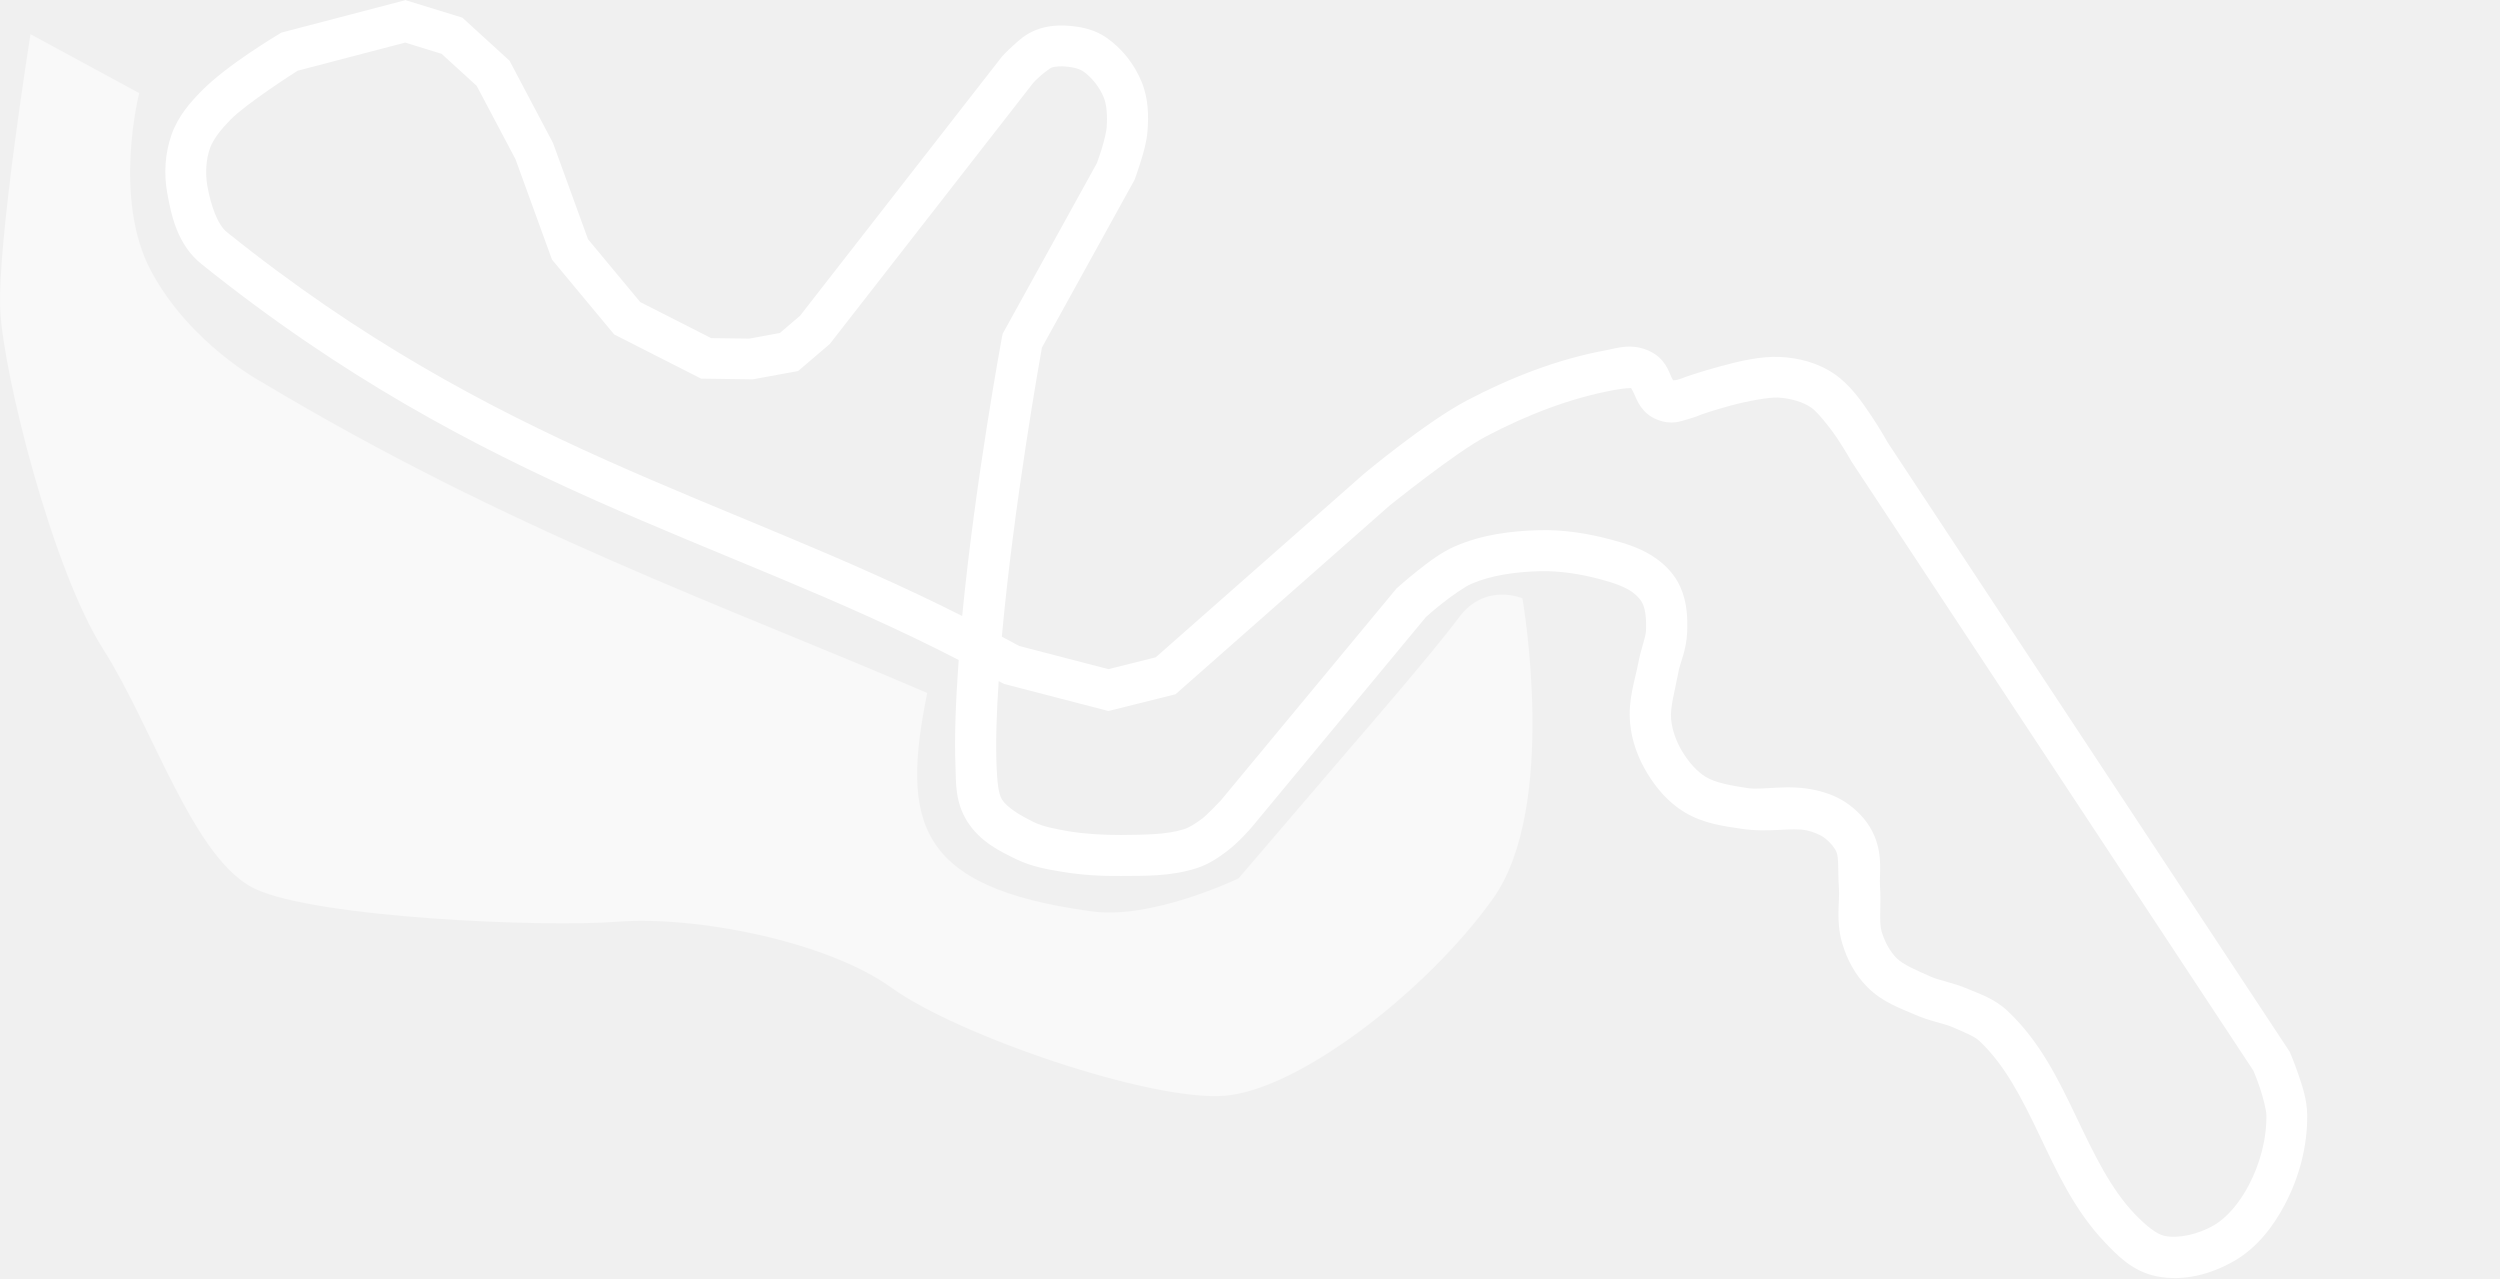
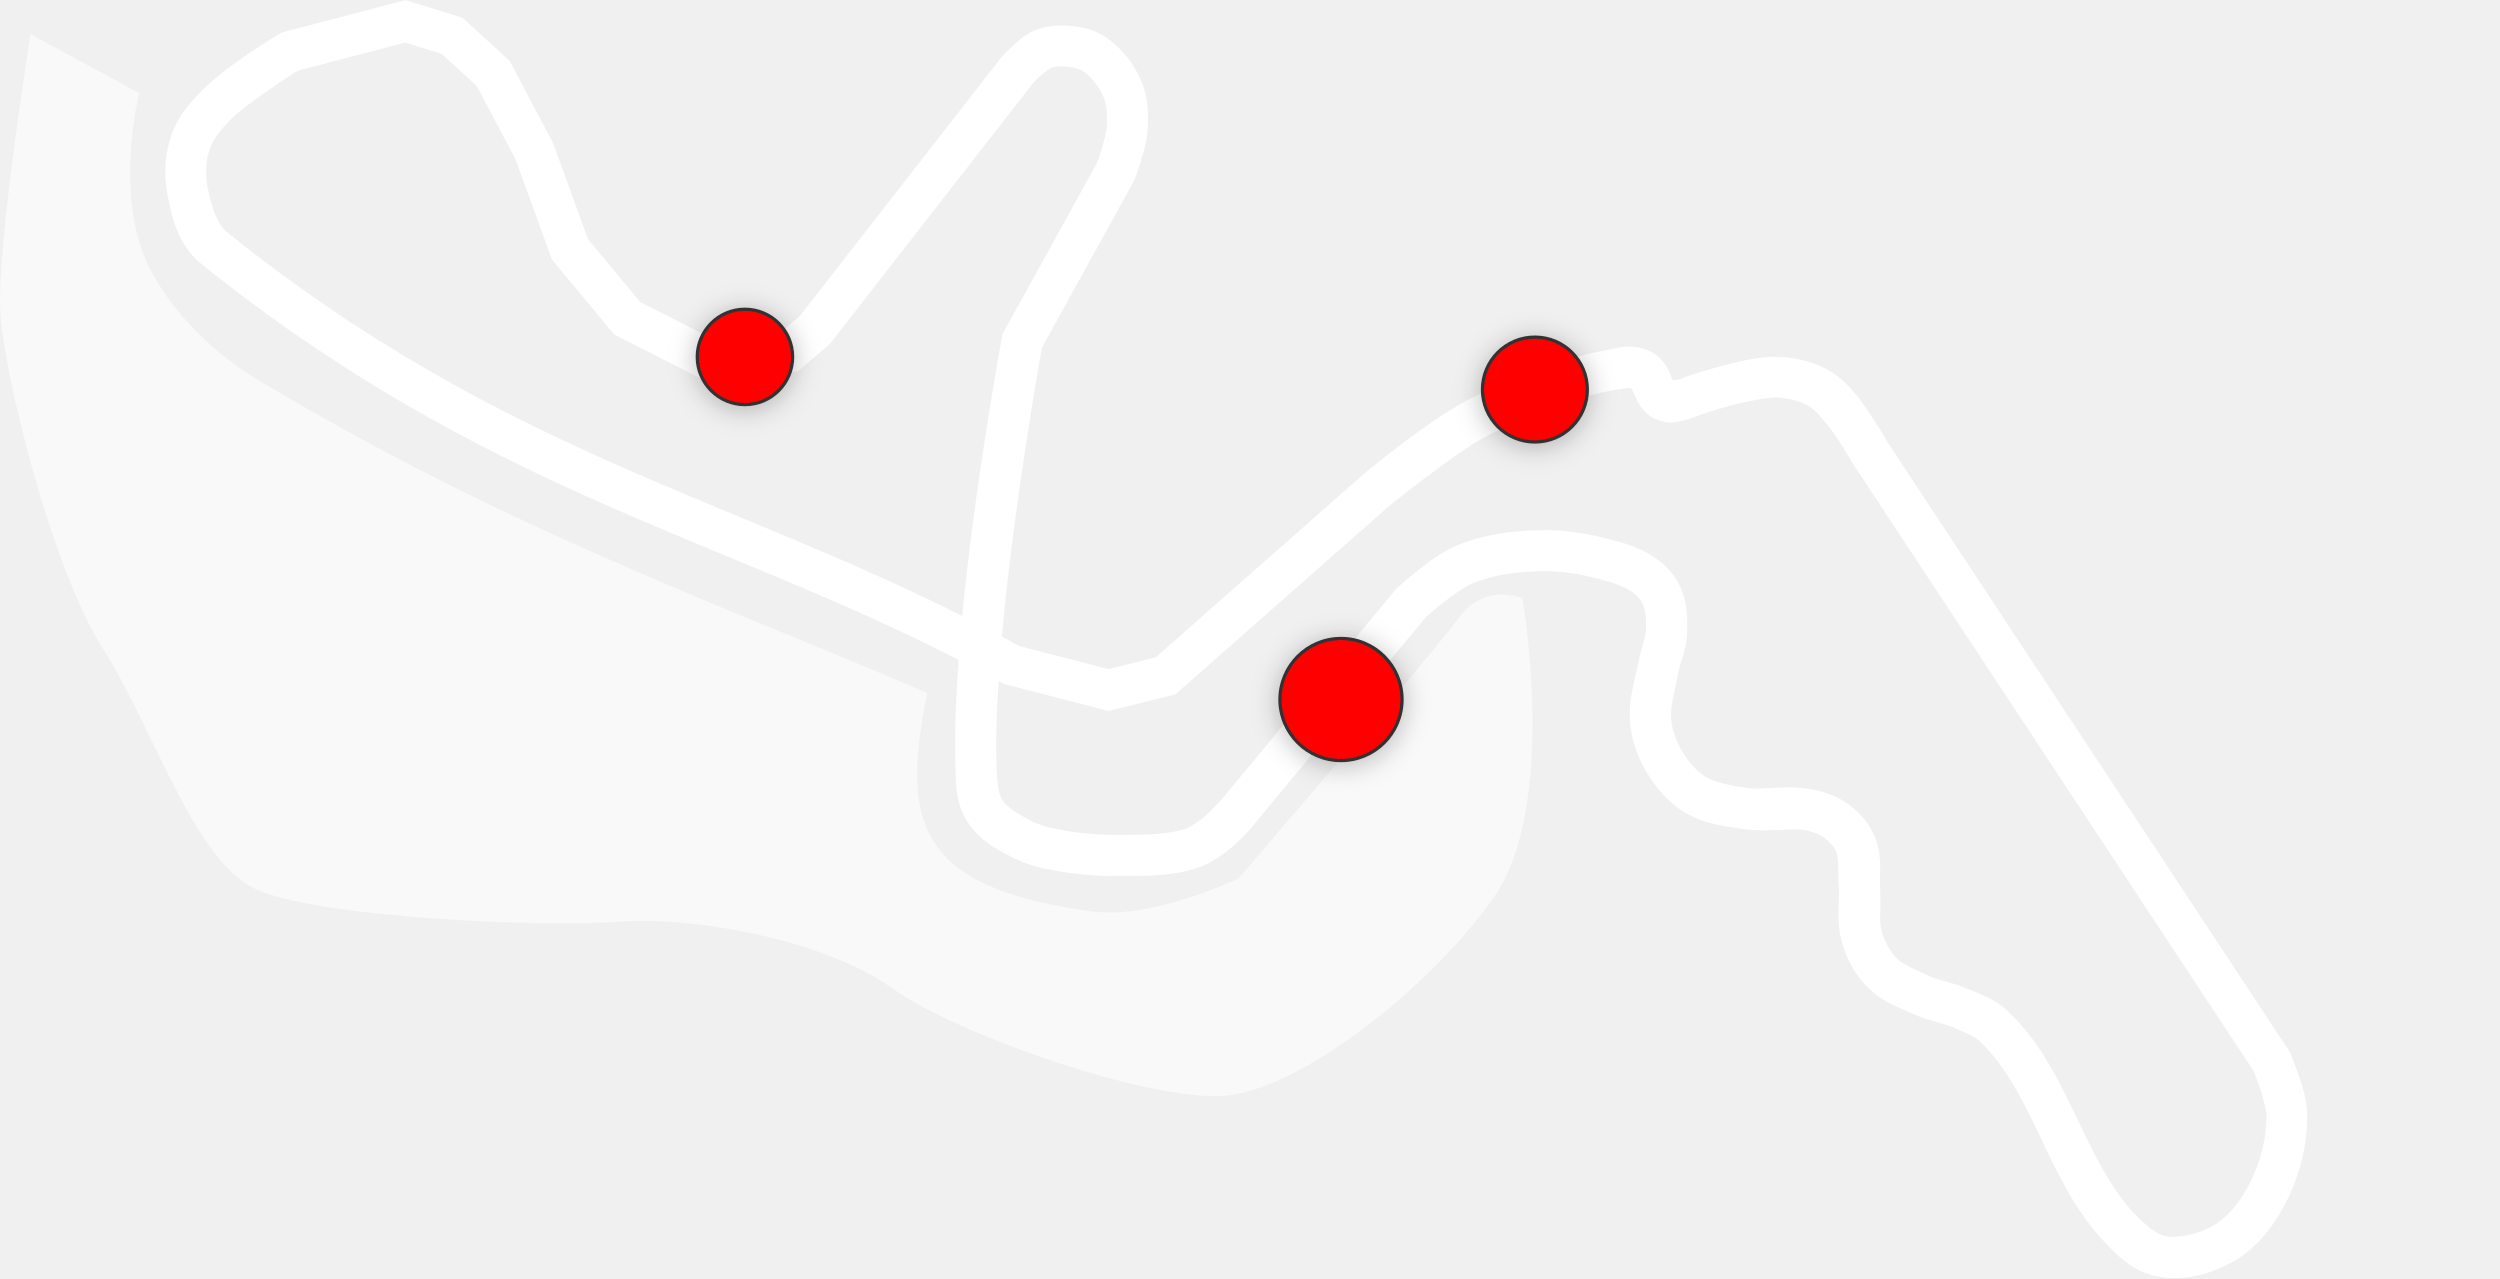
<svg xmlns="http://www.w3.org/2000/svg" width="100%" height="100%" viewBox="0 0 404.296 206.689" version="1.1" id="svg5" xml:space="preserve">
  <defs id="defs2" />
  <g id="layer1" transform="translate(99.03273,-61.18408)">
    <g id="g78" transform="matrix(0.2645833,0,0,0.2645833,-25.69962,20.31819)" style="fill:none">
      <g id="base-map" style="fill:none">
        <path d="m 224.24,264.72 -26.418,6.914 -0.551,0.352 c 0,0 -10.871,6.422 -16.348,12.016 -2.301,2.348 -4.887,5.223 -6.289,9.148 -1.438,4.031 -1.672,8.367 -0.938,12.438 0.852,4.746 2.152,10.934 7.227,15.012 59.73,47.961 109.75,57.758 160.32,83.832 -0.605,8.277 -0.953,16.234 -0.672,22.844 0.102,2.988 -0.102,7.234 2.457,11.301 2.75,4.379 7.07,6.414 10.383,8.027 3.352,1.633 6.711,2.16 9.594,2.648 4.207,0.711 8.445,0.957 12.605,0.906 4.785,-0.051 10.277,0.152 15.859,-1.605 2.711,-0.852 4.793,-2.316 6.516,-3.606 2.586,-1.93 5.168,-4.977 5.168,-4.977 l 0.051,-0.051 36.949,-44.578 c 0.152,-0.152 1.531,-1.379 3.527,-2.961 2.109,-1.672 4.863,-3.543 6.066,-4.062 4.258,-1.832 9.344,-2.539 14.496,-2.68 4.227,-0.102 8.641,0.578 12.949,1.742 2.734,0.742 5.129,1.566 6.715,2.727 0.992,0.727 1.805,1.676 2.141,2.438 0.594,1.316 0.789,3.375 0.695,5.668 -0.051,1.445 -1.059,3.715 -1.672,7.023 -0.621,3.356 -2.176,7.562 -1.691,12.629 0.352,3.812 1.715,7.379 3.582,10.48 1.863,3.082 4.383,6.16 7.883,8.289 4.125,2.5 8.5,2.984 12.035,3.523 5.926,0.906 10.695,-0.352 13.891,0.352 1.512,0.352 2.887,0.922 3.805,1.621 1.176,0.898 2.117,2.055 2.5,2.996 0.516,1.281 0.25,3.934 0.504,7.648 0.203,2.781 -0.699,6.852 0.695,11.621 0.984,3.356 2.699,6.68 5.391,9.352 3.231,3.211 7.055,4.465 9.863,5.707 3.305,1.465 6.184,1.879 8.066,2.691 2.629,1.137 4.699,1.98 5.715,2.934 5.391,5.047 8.992,12.16 12.68,19.875 3.684,7.719 7.438,16.012 13.922,22.789 2.481,2.59 5.734,6.09 10.828,7.141 5.891,1.211 11.73,-0.504 16.402,-3.16 4.988,-2.852 8.395,-7.41 10.777,-11.906 3.078,-5.809 4.902,-12.504 4.785,-19.234 -0.051,-3.066 -1.008,-5.918 -1.859,-8.41 -0.852,-2.492 -1.699,-4.465 -1.699,-4.465 l -0.152,-0.352 -85.336,-129.34 0.203,0.301 c 0,0 -1.426,-2.59 -3.43,-5.586 -2.004,-2.996 -4.367,-6.418 -7.644,-8.723 -3.562,-2.5 -7.727,-3.543 -11.656,-3.723 -4.18,-0.203 -8.75,0.922 -12.664,1.977 -3.914,1.055 -7.031,2.141 -7.031,2.141 l -0.305,0.102 c 0,0 -0.82,0.352 -1.793,0.621 -0.301,0.102 -0.578,0.051 -0.855,0.102 -0.102,-0.152 -0.152,-0.25 -0.352,-0.645 -0.594,-1.324 -1.402,-3.953 -4.488,-5.465 -3.906,-1.914 -7.285,-0.625 -9.129,-0.301 -10.461,1.895 -20.434,5.828 -29.629,10.645 -8.742,4.586 -21.941,15.633 -21.941,15.633 l -0.051,0.051 -43.938,38.719 -10.02,2.508 -18.871,-4.898 c -1.234,-0.684 -2.465,-1.309 -3.691,-1.977 2.562,-28.234 8.227,-59.75 8.488,-61.203 l 19.613,-35.512 0.102,-0.301 c 0,0 0.574,-1.547 1.18,-3.492 0.598,-1.945 1.273,-4.172 1.449,-6.488 0.25,-3.152 0.25,-6.84 -1.258,-10.5 -1.523,-3.684 -4.07,-6.957 -7.391,-9.281 -2.363,-1.652 -4.906,-2.207 -7.109,-2.457 -2.363,-0.25 -5.148,-0.301 -7.992,0.863 -2.207,0.902 -3.512,2.172 -4.719,3.269 -1.215,1.098 -2.125,2.074 -2.125,2.074 l -0.152,0.152 -42.812,54.949 -4.266,3.641 -6.465,1.188 -8.074,-0.102 -15.012,-7.629 -11.059,-13.305 -7.418,-20.391 -9.195,-17.402 -9.98,-9.109 -11.949,-3.68 z m -0.203,9.008 7.734,2.383 7.43,6.781 8.219,15.539 7.723,21.25 13.168,15.84 18.398,9.352 10.934,0.152 9.598,-1.758 6.707,-5.723 43.07,-55.281 c 0.051,-0.102 0.648,-0.695 1.523,-1.48 0.922,-0.836 2.277,-1.715 2.18,-1.672 0.801,-0.352 2.203,-0.453 3.742,-0.25 1.371,0.152 2.535,0.539 3.113,0.945 1.828,1.281 3.473,3.356 4.348,5.481 0.672,1.629 0.828,3.996 0.629,6.539 -0.051,0.711 -0.562,2.887 -1.09,4.586 -0.504,1.559 -0.863,2.586 -0.938,2.785 l -19.965,36.152 -0.152,0.691 c 0,0 -5.637,30.258 -8.43,59.082 -50.523,-25.488 -98.555,-35.402 -155.67,-81.27 -1.953,-1.566 -3.371,-5.582 -4.125,-9.785 -0.453,-2.648 -0.301,-5.594 0.574,-8 0.672,-1.875 2.301,-3.941 4.316,-5.996 3.356,-3.426 13.387,-9.848 14.211,-10.375 l 22.723,-5.945 z m 259.54,73.152 c 0.102,0.203 0.352,0.535 0.641,1.211 0.629,1.395 1.605,4.168 4.871,5.457 3.066,1.215 4.941,0.352 6.566,-0.102 1.621,-0.453 2.91,-1.023 2.91,-1.023 l -0.301,0.102 c 0,0 2.84,-0.992 6.418,-1.953 3.582,-0.961 8.047,-1.785 10.016,-1.691 2.609,0.152 5.285,0.902 7.078,2.168 1.129,0.789 3.652,3.793 5.43,6.449 1.773,2.656 3.039,4.941 3.039,4.941 l 0.203,0.305 84.871,128.63 c 0.102,0.25 0.672,1.57 1.352,3.562 0.734,2.156 1.387,4.926 1.395,5.754 0.102,5.039 -1.34,10.434 -3.777,15.027 -1.879,3.547 -4.508,6.777 -7.422,8.438 -3.231,1.844 -7.34,2.816 -10.363,2.195 -1.699,-0.352 -3.996,-2.227 -6.309,-4.641 -5.152,-5.391 -8.645,-12.75 -12.363,-20.531 -3.719,-7.777 -7.68,-16 -14.57,-22.465 -2.832,-2.648 -6,-3.613 -8.203,-4.566 -3.301,-1.426 -6.144,-1.84 -7.996,-2.66 -3.184,-1.41 -5.848,-2.523 -7.269,-3.93 -1.391,-1.387 -2.539,-3.473 -3.176,-5.637 -0.613,-2.09 -0.051,-5.441 -0.352,-9.789 -0.152,-2.277 0.625,-6 -1.109,-10.289 -1.164,-2.883 -3.164,-5.027 -5.266,-6.641 -2.258,-1.727 -4.781,-2.656 -7.168,-3.195 -6.039,-1.355 -11.059,0.051 -14.484,-0.453 -3.613,-0.551 -6.785,-1.113 -8.844,-2.363 -1.84,-1.113 -3.598,-3.098 -4.969,-5.359 -1.281,-2.125 -2.156,-4.559 -2.371,-6.816 -0.25,-2.594 0.805,-6.016 1.586,-10.23 0.352,-1.812 1.652,-4.469 1.809,-8.23 0.102,-2.836 0.051,-6.223 -1.445,-9.586 -1.148,-2.559 -2.988,-4.465 -4.934,-5.883 -3.168,-2.312 -6.625,-3.293 -9.562,-4.09 -4.906,-1.328 -10.133,-2.188 -15.445,-2.039 -5.758,0.152 -11.914,0.898 -17.684,3.379 -2.949,1.266 -5.684,3.371 -8.027,5.223 -2.344,1.859 -4.141,3.484 -4.141,3.484 l -0.25,0.203 -37.23,44.914 c 0,0.051 -3.109,3.234 -3.906,3.828 -1.48,1.102 -2.828,1.934 -3.93,2.281 -3.75,1.18 -8.363,1.148 -13.359,1.211 -3.742,0 -7.465,-0.203 -11.055,-0.789 -2.852,-0.504 -5.375,-0.984 -7.254,-1.895 -3.129,-1.523 -5.773,-3.152 -6.836,-4.848 -0.766,-1.215 -0.996,-3.812 -1.137,-7.059 -0.203,-5.117 0,-11.391 0.453,-17.973 0.25,0.102 0.453,0.25 0.68,0.352 l 0.504,0.25 22.047,5.719 14.207,-3.551 45.383,-40.004 c 0.051,0 13.801,-11.148 20.426,-14.621 8.621,-4.523 17.816,-8.105 27.148,-9.793 2.231,-0.402 3.391,-0.402 3.527,-0.402 z" fill-rule="evenodd" id="path346" style="fill:#fff" transform="matrix(2.887294,0,0,2.887294,-676.4512,-609.8708)" />
      </g>
      <g id="public-areas" style="fill:#fff">
        <path style="fill:#fff;stroke-width:0.265;fill-opacity:0.569" d="m -76.516,76.24 -17.59,-9.532 c 0,0 -5.431,34.076 -4.888,44.664 0.542,10.588 8.48,41.994 16.61,54.746 8.129,12.752 14.672,34.144 24.608,38.819 9.936,4.675 46.483,6.26 58.689,5.307 12.206,-0.953 33.603,3.02 44.273,10.713 10.671,7.692 41.871,18.377 53.834,17.434 11.964,-0.943 32.704,-16.898 43.38,-31.855 10.677,-14.957 4.776,-48.595 4.776,-48.595 0,0 -6.026,-2.634 -10.281,3.103 -4.256,5.737 -16.752,20.132 -16.752,20.132 l -18.887,22.054 c 0,0 -14.186,6.839 -24.016,5.296 -28.19,-3.874 -30.521,-14.486 -26.32,-35.276 -32.608,-14.059 -67.428,-26.174 -107.684,-50.317 0,0 -11.455,-6.093 -17.789,-17.838 -6.335,-11.744 -1.961,-28.856 -1.961,-28.856 z" id="path1115" transform="matrix(3.779528,0,0,3.779528,97.13242,-76.79318)" />
      </g>
-       <g id="map-popups" style="fill:none" visibility="hidden">
+       <g id="map-popups" style="fill:none">
        <g class="popup-group" id="g28" style="fill:none">
          <circle id="trigger1" class="trigger-btn" cx="178.157" cy="372.616" r="29.137" fill="#ff9800" stroke="#333333" stroke-width="2" style="fill:#ff0000" />
          <g class="map-popup" id="popup1" style="fill:none">
            <rect x="138.157" y="302.616" width="160" height="60" rx="12" fill="#ffffff" stroke="#333333" stroke-width="0rem" id="rect23" style="fill:#fff" />
            <text x="148.157" y="337.616" id="text25" style="fill:#fff, color:##000">Las Vegas Strip</text>
          </g>
        </g>
        <g class="popup-group" id="g36" style="fill:none">
          <circle id="trigger2" class="trigger-btn" cx="660.993" cy="392.558" r="32.052" fill="#29b6f6" stroke="#333333" stroke-width="2" style="fill:#ff0000" />
          <g class="map-popup" id="popup2" style="fill:#fff">
            <rect x="630.993" y="322.558" width="160" height="60" rx="12" fill="#ffffff" stroke="#333333" stroke-width="2" id="rect31" style="fill:#fff" />
            <text x="640.993" y="357.558" id="text33" style="fill:#fff, color:##000">Downtown Vegas</text>
          </g>
        </g>
        <g class="popup-group" id="g44" style="fill:none">
          <circle id="trigger3" class="trigger-btn" fill="#e91e63" stroke="#333333" stroke-width="2" style="fill:#ff0000" r="37.307" cy="582.013" cx="542.48" />
          <g class="map-popup" id="popup3" style="fill:none">
            <rect x="502.48" y="512.013" width="160" height="60" rx="12" fill="#ffffff" stroke="#333333" stroke-width="2" id="rect39" style="fill:#fff" />
            <text x="512.48" y="547.013" id="text41" style="fill:#fff, color:##000">Arts District</text>
          </g>
        </g>
      </g>
    </g>
  </g>
  <style id="style9">
    .popup-group .map-popup {
      visibility: hidden;
      opacity: 0;
      pointer-events: none;
      transition: opacity 0.2s;
    }
    .popup-group:hover .map-popup,
    .popup-group:focus-within .map-popup {
      visibility: visible;
      opacity: 1;
      pointer-events: auto;
    }
    .trigger-btn {
      cursor: pointer;
      /* Confirmed: Removed transition property as nothing is transitioning on hover anymore */
      /* transition: r 0.15s, filter 0.2s; */
      filter: drop-shadow(0 2px 8px #0004);
    }
    .trigger-btn:hover {
      /* No changes here, as per previous fixes */
    }
    .map-popup rect {
      filter: drop-shadow(0 2px 12px #0002);
    }
    .map-popup text {
      font-family: sans-serif;
      font-size: 18px;
      fill: #1a1a1a;
      pointer-events: none;
    }
  </style>
</svg>
